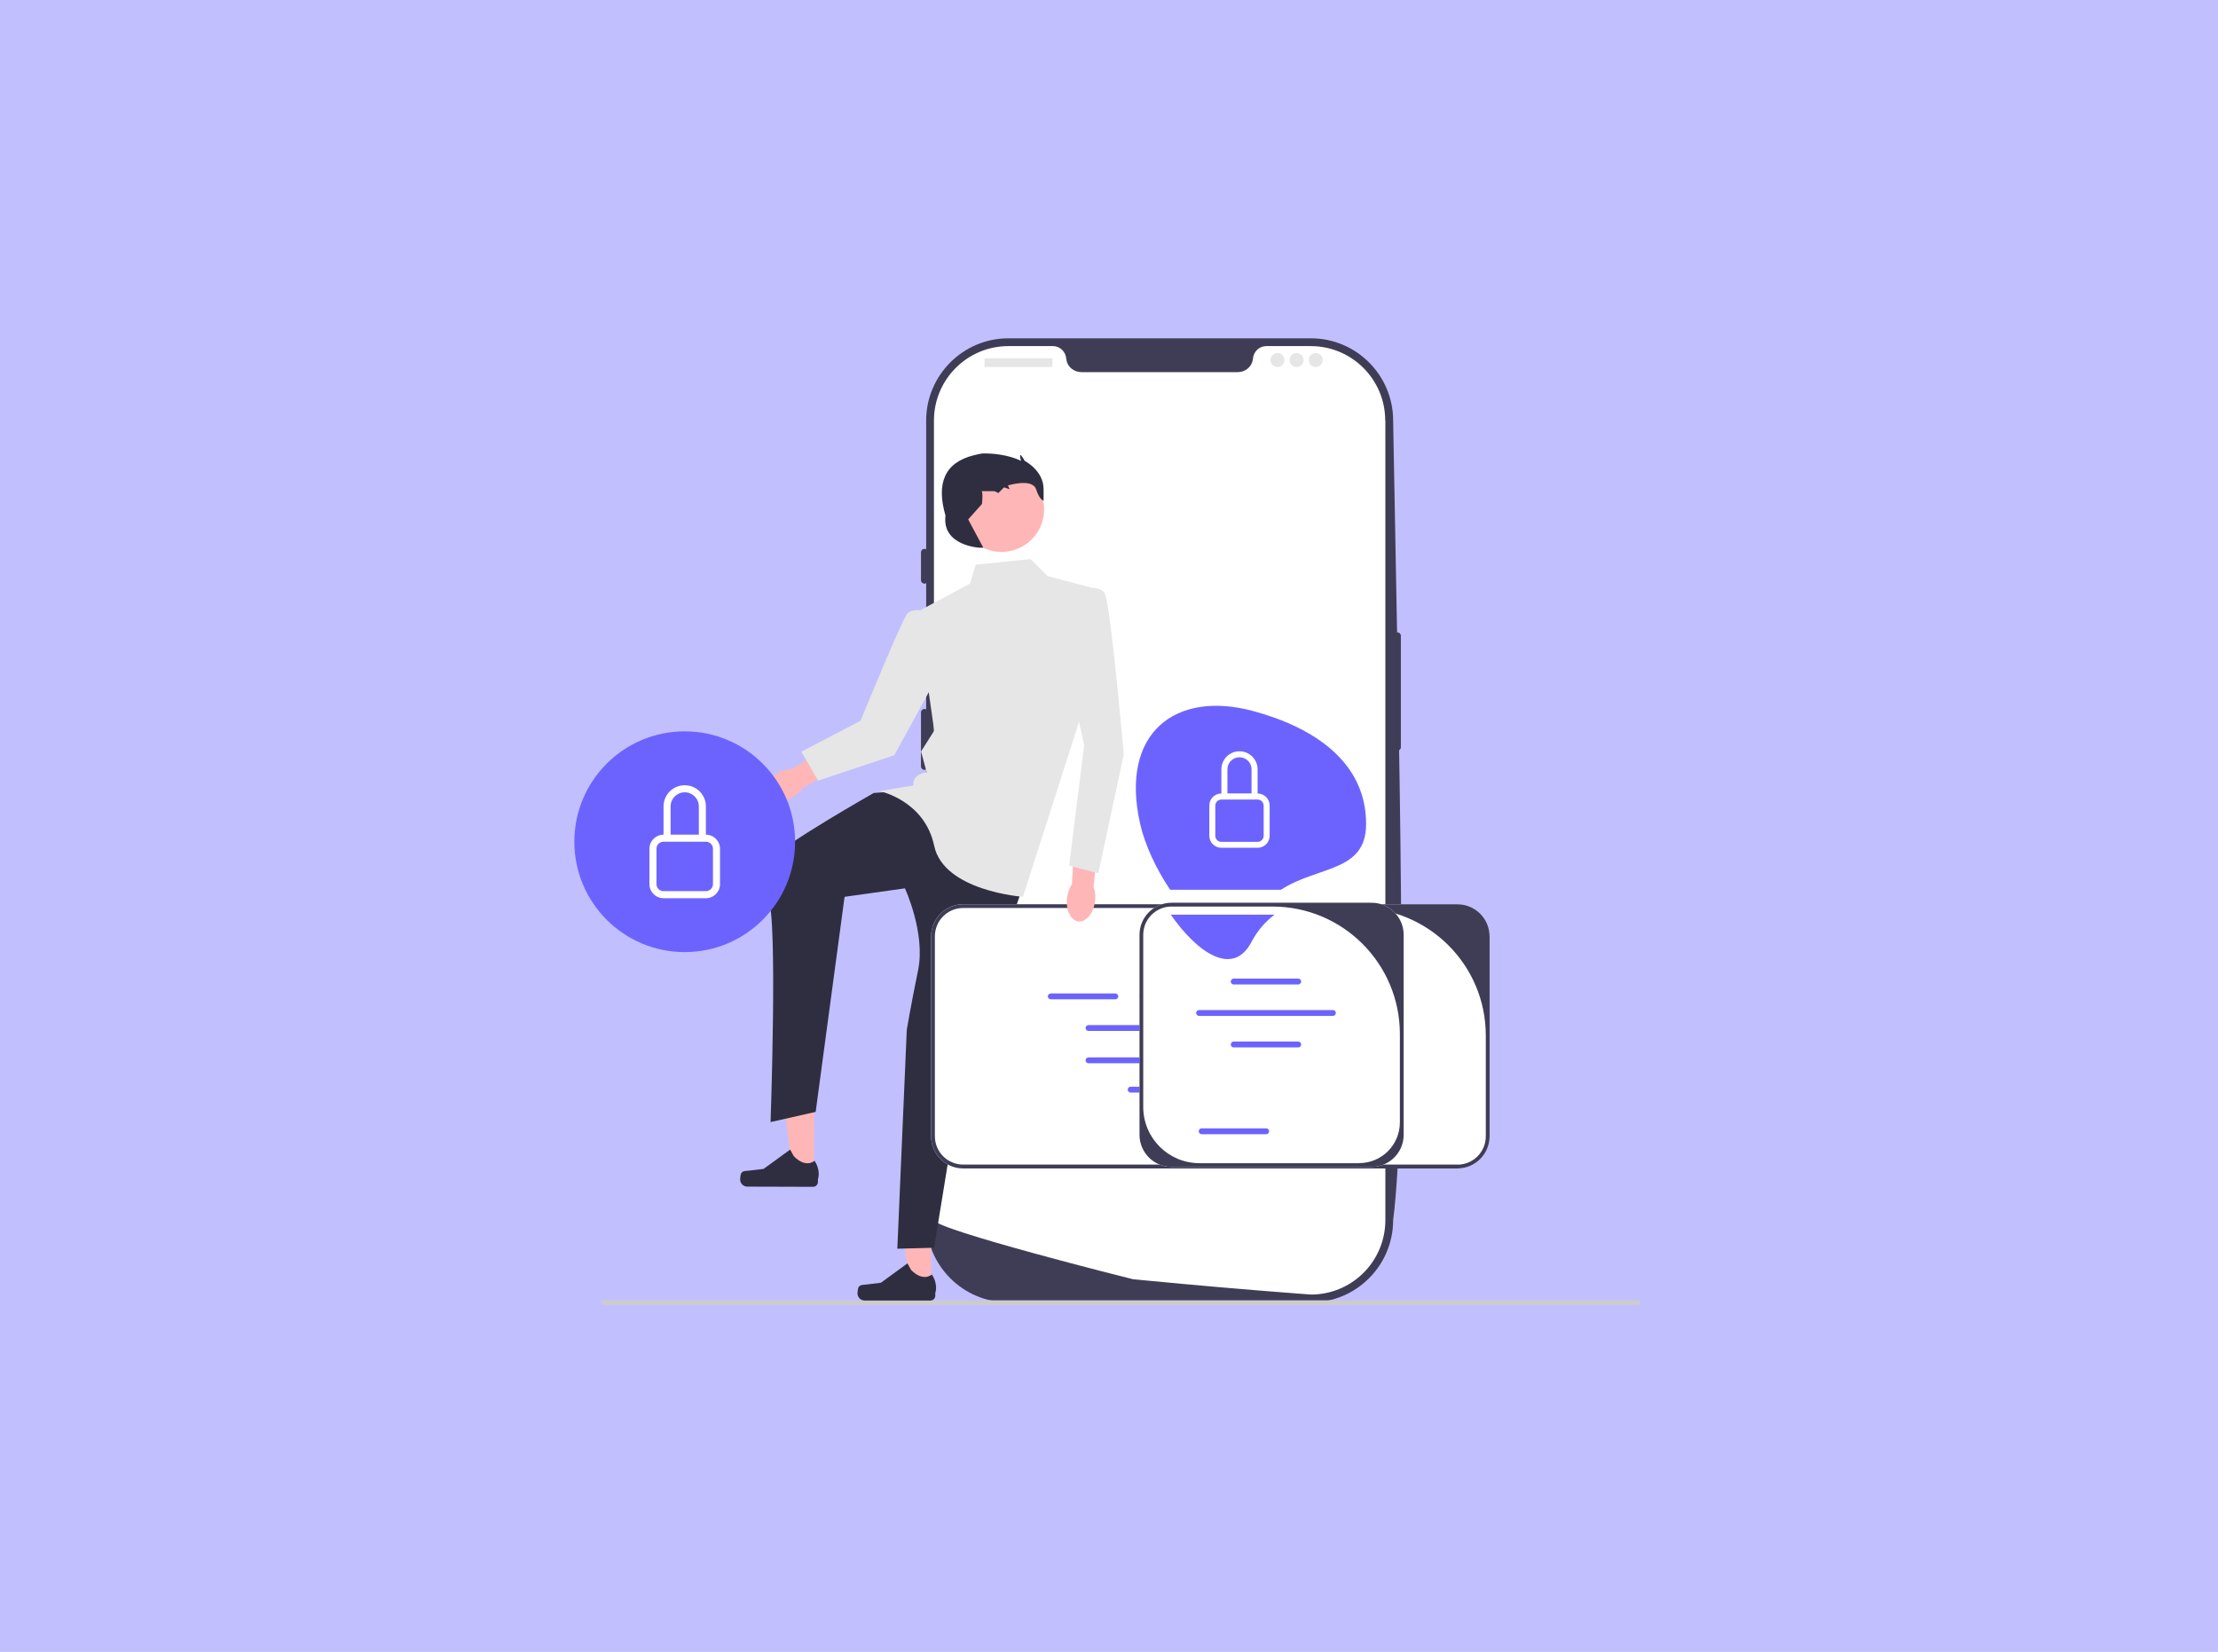
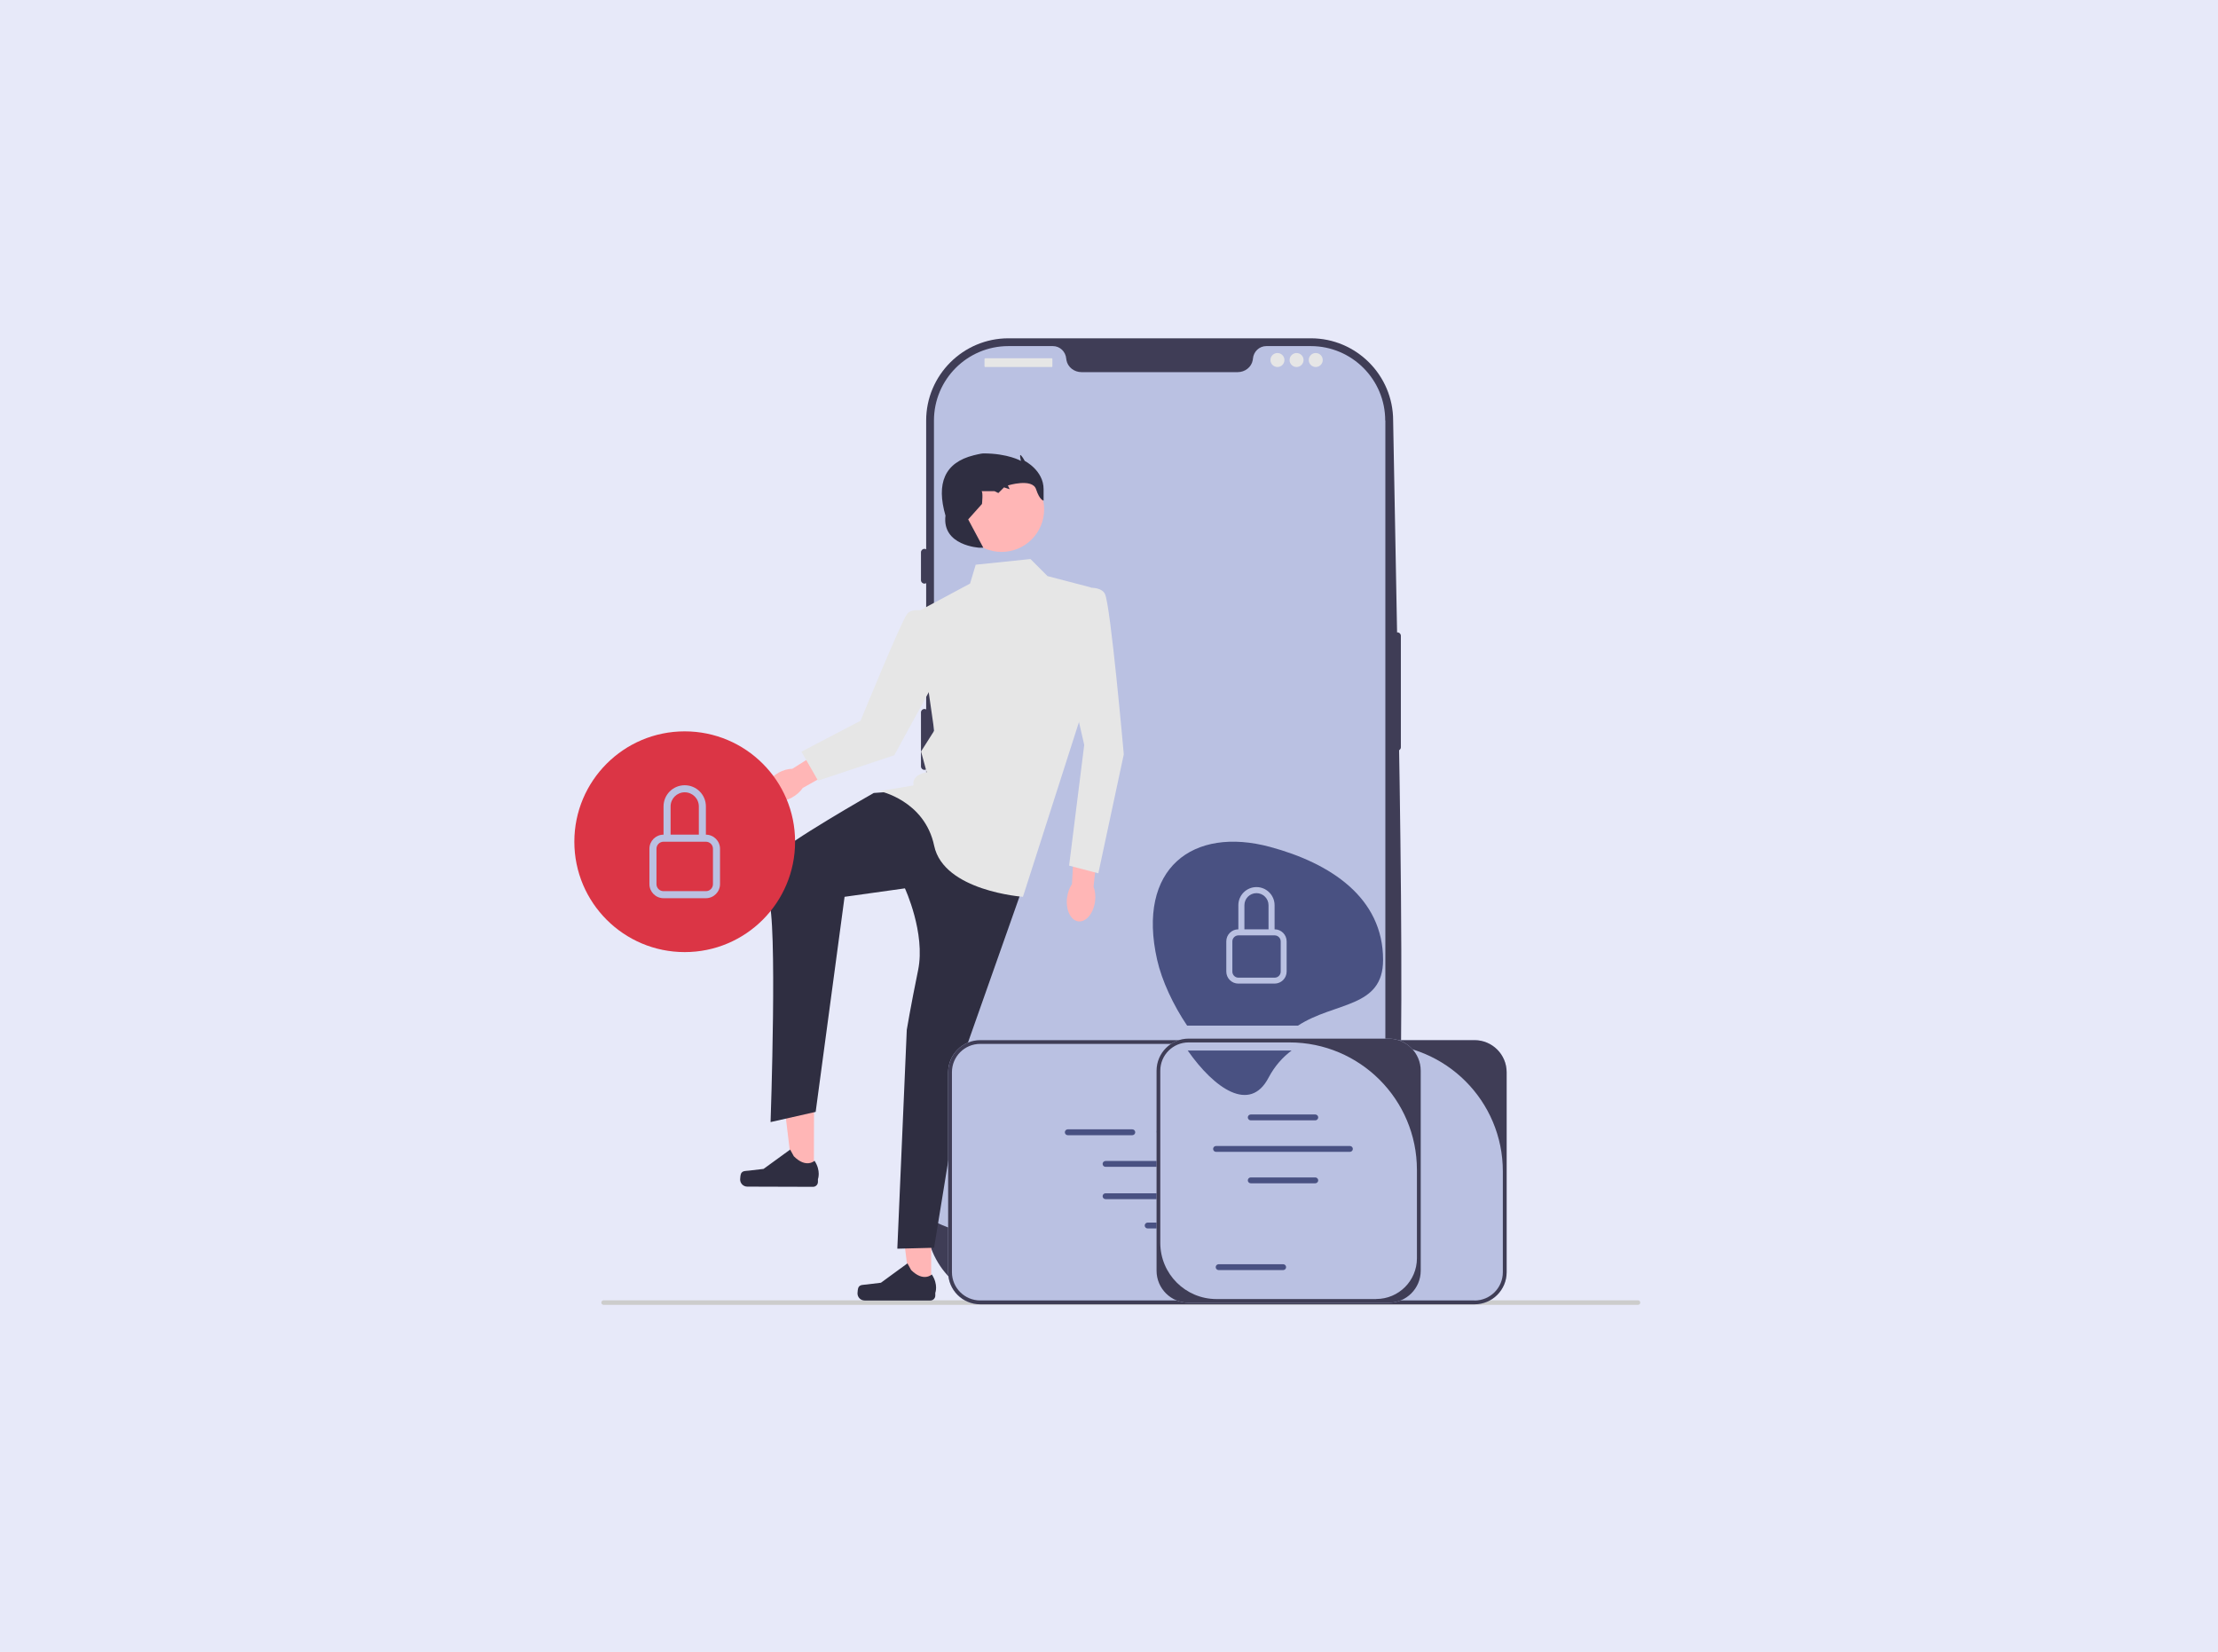
- <svg xmlns="http://www.w3.org/2000/svg" id="Layer_1" viewBox="0 0 333 248">
+ <svg xmlns="http://www.w3.org/2000/svg" id="Layer_1" data-name="Layer 1" viewBox="0 0 333 248">
  <defs>
-     <style>.cls-1{fill:#e6e6e6;}.cls-1,.cls-2,.cls-3,.cls-4,.cls-5,.cls-6,.cls-7,.cls-8{stroke-width:0px;}.cls-2{fill:#c2bfff;}.cls-3{fill:#ccc;}.cls-4{fill:#6c63ff;}.cls-5{fill:#fff;}.cls-6{fill:#3f3d56;}.cls-7{fill:#ffb6b6;}.cls-8{fill:#2f2e41;}</style>
+     <style>
+       .cls-1 {
+         fill: #495182;
+       }
+ 
+       .cls-1, .cls-2, .cls-3, .cls-4, .cls-5, .cls-6, .cls-7, .cls-8, .cls-9 {
+         stroke-width: 0px;
+       }
+ 
+       .cls-2 {
+         fill: #2f2e41;
+       }
+ 
+       .cls-3 {
+         fill: #3f3d56;
+       }
+ 
+       .cls-4 {
+         fill: #ccc;
+       }
+ 
+       .cls-5 {
+         fill: #db3545;
+       }
+ 
+       .cls-6 {
+         fill: #bac1e2;
+       }
+ 
+       .cls-7 {
+         fill: #ffb6b6;
+       }
+ 
+       .cls-8 {
+         fill: #e7e9f9;
+       }
+ 
+       .cls-9 {
+         fill: #e6e6e6;
+       }
+     </style>
  </defs>
-   <rect class="cls-2" width="333" height="248" />
-   <path class="cls-6" d="m196.81,195.53h-45.41c-6.81,0-12.35-5.54-12.35-12.35V63.14c0-6.81,5.54-12.35,12.35-12.35h45.41c6.81,0,12.35,5.54,12.35,12.35.85,48.2,2.29,102.18,0,120.04,0,6.81-5.54,12.35-12.35,12.35h0Z" />
-   <path class="cls-6" d="m209.8,94.94c-.29,0-.52.23-.52.52v16.72c0,.29.23.52.52.52s.52-.23.52-.52v-16.72c0-.29-.23-.52-.52-.52Z" />
-   <path class="cls-5" d="m207.99,63.14v120.04c0,5.93-4.61,10.78-10.45,11.15h0c-.09,0-.17.01-.26.01-.15,0-.31.01-.47.01,0,0-.57-.04-1.63-.12-1.06-.08-2.6-.2-4.53-.35-.58-.04-1.19-.09-1.83-.15-1.28-.1-2.69-.22-4.19-.35-.6-.05-1.22-.1-1.86-.16-3.24-.28-6.88-.61-10.71-.98-.65-.06-1.3-.12-1.96-.19-.17-.02-29.88-7.49-29.88-8.89V63.14c0-6.17,5-11.18,11.18-11.18h6.67c1.07,0,1.92.83,2.01,1.89,0,.07.02.14.03.21.19,1.07,1.17,1.81,2.26,1.81h23.45c1.09,0,2.07-.74,2.26-1.81.01-.07.02-.14.03-.21.09-1.06.95-1.89,2.01-1.89h6.67c6.17,0,11.18,5,11.18,11.18h0Z" />
-   <path class="cls-6" d="m138.79,82.4c-.29,0-.52.23-.52.52v4.18c0,.29.23.52.52.52s.52-.23.52-.52v-4.18c0-.29-.23-.52-.52-.52Z" />
-   <path class="cls-6" d="m138.79,94.94c-.29,0-.52.23-.52.52v8.1c0,.29.23.52.52.52s.52-.23.52-.52v-8.1c0-.29-.23-.52-.52-.52h0Z" />
-   <path class="cls-6" d="m138.79,106.44c-.29,0-.52.23-.52.52v8.1c0,.29.23.52.52.52s.52-.23.52-.52v-8.1c0-.29-.23-.52-.52-.52Z" />
-   <rect class="cls-1" x="147.81" y="53.79" width="10.19" height="1.31" rx=".09" ry=".09" />
-   <circle class="cls-1" cx="191.79" cy="54.05" r="1.05" />
-   <circle class="cls-1" cx="194.66" cy="54.05" r="1.05" />
-   <circle class="cls-1" cx="197.54" cy="54.05" r="1.05" />
-   <path class="cls-3" d="m90.28,195.56c0,.19.15.34.34.34h155.3c.19,0,.34-.15.34-.34s-.15-.34-.34-.34H90.62c-.19,0-.34.15-.34.34Z" />
-   <polygon class="cls-7" points="139.8 193.34 136.61 193.34 135.1 181.06 139.8 181.06 139.8 193.34" />
-   <path class="cls-8" d="m128.89,193.27h0c-.1.17-.15.71-.15.9h0c0,.6.48,1.08,1.08,1.08h9.86c.41,0,.74-.33.74-.74v-.41s.49-1.23-.52-2.76c0,0-1.25,1.19-3.11-.67l-.55-1-3.98,2.91-2.21.27c-.48.06-.91,0-1.16.41h0s0,0,0,0Z" />
-   <polygon class="cls-7" points="122.19 176.28 119 176.27 117.52 163.98 122.22 164 122.19 176.28" />
-   <path class="cls-8" d="m111.27,176.17h0c-.1.17-.15.71-.15.9h0c0,.6.48,1.08,1.08,1.08l9.86.03c.41,0,.74-.33.74-.74v-.41s.49-1.23-.51-2.76c0,0-1.25,1.19-3.11-.68l-.55-1-3.99,2.9-2.21.26c-.48.06-.91-.01-1.16.41h0,0Z" />
-   <path class="cls-8" d="m135.15,118.77l-3.97.28s-13.42,7.63-14.56,9.33c-1.13,1.7-2.69,4.11-1.27,6.66s.34,33.42.34,33.42l6.77-1.53,4.34-32.29,9.06-1.27s3.12,6.72,1.98,12.28-1.7,8.96-1.7,8.96l-1.42,32.86,5.52-.14,4.96-30.45,8.5-24.08-11.05-13.03-7.51-.99Z" />
-   <path class="cls-1" d="m154.7,83.93l-8.21.85-.85,2.83-7.93,4.25,2.55,17.84-1.98,3.12.85,3.12s-2.27.28-1.98,1.98l-5.1.85s6.76,1.38,8.2,8.2c1.43,6.82,13.33,7.67,13.33,7.67l9.35-29.17.85-17.28-6.51-1.7-2.55-2.55Z" />
-   <circle class="cls-7" cx="150.37" cy="76.47" r="6.39" />
-   <path class="cls-8" d="m147.05,82.23h0s-5.66-.28-5.1-4.82c-1.4-4.83-.16-7.96,4.25-9.06,0,0,1.13-.28,1.42-.28,3.73,0,5.66,1.13,5.66,1.13,0,0-.28-1.12,0-.84s.57.84.57.84c0,0,2.83,1.42,2.83,4.25s0,1.7,0,1.7c0,0-.57,0-1.13-1.7s-4.23-.57-4.23-.57l.27.57-.85-.28-.85.85-.57-.28s-2.27,0-1.98,0,.09,1.92.09,1.92l-2.07,2.32,2.27,4.25h-.57Z" />
-   <path class="cls-7" d="m116.87,116.03c-1.61.88-2.47,2.43-1.91,3.45s2.32,1.14,3.93.26c.71-.39,1.27-.9,1.63-1.44l6.79-3.82-1.86-3.15-6.49,4.09c-.65.01-1.38.2-2.09.59h0Z" />
-   <path class="cls-1" d="m139.75,91.99s-2.66-1.01-3.58.21-6.97,16.01-6.97,16.01l-8.88,4.64,2.5,4.35,11.44-3.81,7.55-13.8-2.05-7.6h0Z" />
-   <path class="cls-5" d="m223.64,140.58v30.02c0,2.66-2.16,4.82-4.82,4.82h-74.21c-2.66,0-4.82-2.16-4.82-4.82v-30.02c0-2.66,2.16-4.82,4.82-4.82h74.21c2.66,0,4.82,2.16,4.82,4.82Z" />
-   <path class="cls-6" d="m223.64,140.58v30.02c0,2.66-2.16,4.82-4.82,4.82h-74.21c-2.66,0-4.82-2.16-4.82-4.82v-30.02c0-2.66,2.16-4.82,4.82-4.82h74.21c2.66,0,4.82,2.16,4.82,4.82Zm-4.82,34.27c2.35,0,4.25-1.9,4.25-4.25v-15.14c0-10.57-8.57-19.14-19.14-19.14h-59.32c-2.35,0-4.25,1.9-4.25,4.25v30.02c0,2.35,1.9,4.25,4.25,4.25h74.21Z" />
-   <path class="cls-4" d="m173.11,153.9h-9.69c-.24,0-.44.2-.44.44s.2.44.44.44h9.69c.24,0,.44-.2.44-.44s-.2-.44-.44-.44Z" />
-   <path class="cls-4" d="m187.84,153.9h-9.69c-.24,0-.44.2-.44.44s.2.44.44.44h9.69c.24,0,.44-.2.44-.44s-.2-.44-.44-.44Z" />
-   <path class="cls-4" d="m173.11,158.75h-9.69c-.24,0-.44.2-.44.44s.2.44.44.44h9.69c.24,0,.44-.2.44-.44s-.2-.44-.44-.44Z" />
-   <path class="cls-4" d="m187.84,158.75h-9.69c-.24,0-.44.2-.44.44s.2.44.44.44h9.69c.24,0,.44-.2.44-.44s-.2-.44-.44-.44Z" />
-   <path class="cls-4" d="m203.02,159.19c0-.24-.2-.44-.44-.44h-9.69c-.24,0-.44.2-.44.44s.2.44.44.44h9.69c.24,0,.44-.2.44-.44Z" />
-   <path class="cls-4" d="m167.45,150.03c.24,0,.44-.2.44-.44s-.2-.44-.44-.44h-9.69c-.24,0-.44.2-.44.44s.2.44.44.44h9.69Z" />
-   <path class="cls-4" d="m196,149.85h9.69c.24,0,.44-.2.44-.44s-.2-.44-.44-.44h-9.69c-.24,0-.44.2-.44.44s.2.44.44.44Z" />
-   <path class="cls-4" d="m171.53,149.94h20.1c.24,0,.44-.2.44-.44s-.2-.44-.44-.44h-20.1c-.24,0-.44.2-.44.44s.2.44.44.44Z" />
-   <path class="cls-4" d="m179.44,163.15h-9.69c-.24,0-.44.2-.44.44s.2.44.44.44h9.69c.24,0,.44-.2.44-.44s-.2-.44-.44-.44Z" />
-   <path class="cls-5" d="m210.74,140.35v30.02c0,2.66-2.16,4.82-4.82,4.82h-30.02c-2.66,0-4.82-2.16-4.82-4.82v-30.02c0-2.66,2.16-4.82,4.82-4.82h30.02c2.66,0,4.82,2.16,4.82,4.82Z" />
-   <path class="cls-6" d="m210.74,140.35v30.02c0,2.66-2.16,4.82-4.82,4.82h-30.02c-2.66,0-4.82-2.16-4.82-4.82v-30.02c0-2.66,2.16-4.82,4.82-4.82h30.02c2.66,0,4.82,2.16,4.82,4.82Zm-6.68,34.27c3.38,0,6.11-2.74,6.11-6.11v-13.27c0-10.57-8.57-19.14-19.14-19.14h-15.14c-2.35,0-4.25,1.9-4.25,4.25v25.84c0,4.66,3.78,8.44,8.44,8.44h23.97s0,0,0,0Z" />
-   <path class="cls-4" d="m194.91,147.8h-9.69c-.24,0-.44-.2-.44-.44s.2-.44.44-.44h9.69c.24,0,.44.2.44.44s-.2.44-.44.44h0Z" />
-   <path class="cls-4" d="m194.91,157.25h-9.69c-.24,0-.44-.2-.44-.44s.2-.44.44-.44h9.69c.24,0,.44.2.44.44s-.2.44-.44.44h0Z" />
-   <path class="cls-4" d="m190.1,170.28h-9.69c-.24,0-.44-.2-.44-.44s.2-.44.44-.44h9.69c.24,0,.44.2.44.44s-.2.44-.44.44h0Z" />
-   <path class="cls-4" d="m200.12,152.52h-20.1c-.24,0-.44-.2-.44-.44s.2-.44.44-.44h20.1c.24,0,.44.2.44.44s-.2.44-.44.44h0Z" />
-   <path class="cls-4" d="m205.1,123.71c0-9.37-7.92-14.52-16.96-16.96-11.59-3.13-20.08,3.2-16.96,16.96.71,3.12,2.4,6.76,4.5,9.87h16.64c5.56-3.62,12.78-2.6,12.78-9.87Z" />
-   <path class="cls-4" d="m187.89,141.42c.95-1.8,2.15-3.11,3.47-4.1h-15.59c4.01,5.73,9.33,9.41,12.12,4.1Z" />
-   <path class="cls-5" d="m186.09,113.69c1,0,1.81.81,1.81,1.81v3.62h-3.62v-3.62c0-1,.81-1.81,1.81-1.81Zm2.72,5.44v-3.62c0-1.5-1.22-2.72-2.72-2.72s-2.72,1.22-2.72,2.72v3.62c-1,0-1.81.81-1.81,1.81v4.53c0,1,.81,1.81,1.81,1.81h5.44c1,0,1.81-.81,1.81-1.81v-4.53c0-1-.81-1.81-1.81-1.81h0Zm-5.44.91h5.44c.5,0,.91.41.91.91v4.53c0,.5-.41.91-.91.91h-5.44c-.5,0-.91-.41-.91-.91v-4.53c0-.5.41-.91.91-.91h0Z" />
-   <path class="cls-7" d="m160.2,134.78c-.22,1.82.55,3.42,1.71,3.55s2.28-1.23,2.5-3.05c.1-.8,0-1.55-.23-2.16l.83-7.74-3.64-.31-.43,7.66c-.37.54-.64,1.25-.73,2.04Z" />
-   <path class="cls-1" d="m161.07,88.6s3.97-1.13,4.82.57,2.83,24.08,2.83,24.08l-3.82,17.86-4.39-1.15,2.27-18.13-3.12-13.6,1.42-9.63Z" />
-   <circle class="cls-4" cx="102.8" cy="126.37" r="16.57" />
-   <path class="cls-5" d="m102.8,118.95c1.17,0,2.12.95,2.12,2.12v4.24h-4.24v-4.24c0-1.17.95-2.12,2.12-2.12h0Zm3.18,6.36v-4.24c0-1.76-1.42-3.18-3.18-3.18s-3.18,1.42-3.18,3.18v4.24c-1.17,0-2.12.95-2.12,2.12v5.3c0,1.17.95,2.12,2.12,2.12h6.36c1.17,0,2.12-.95,2.12-2.12v-5.3c0-1.17-.95-2.12-2.12-2.12h0Zm-6.36,1.06h6.36c.59,0,1.06.47,1.06,1.06v5.3c0,.59-.47,1.06-1.06,1.06h-6.36c-.59,0-1.06-.47-1.06-1.06v-5.3c0-.59.47-1.06,1.06-1.06Z" />
+   <rect class="cls-8" width="333" height="248" />
+   <g>
+     <g>
+       <path class="cls-3" d="M196.81,195.53h-45.41c-6.81,0-12.35-5.54-12.35-12.35V63.14c0-6.81,5.54-12.35,12.35-12.35h45.41c6.81,0,12.35,5.54,12.35,12.35.85,48.2,2.29,102.18,0,120.04,0,6.81-5.54,12.35-12.35,12.35h0Z" />
+       <path class="cls-3" d="M209.8,94.94c-.29,0-.52.23-.52.52v16.72c0,.29.23.52.52.52s.52-.23.52-.52v-16.72c0-.29-.23-.52-.52-.52Z" />
+       <path class="cls-6" d="M207.99,63.14v120.04c0,5.93-4.61,10.78-10.45,11.15h0c-.09,0-.17.01-.26.01-.15,0-.31.01-.47.01,0,0-.57-.04-1.63-.12-1.06-.08-2.6-.2-4.53-.35-.58-.04-1.19-.09-1.83-.15-1.28-.1-2.69-.22-4.19-.35-.6-.05-1.22-.1-1.86-.16-3.24-.28-6.88-.61-10.71-.98-.65-.06-1.3-.12-1.96-.19-.17-.02-29.88-7.49-29.88-8.89V63.14c0-6.17,5-11.18,11.18-11.18h6.67c1.07,0,1.92.83,2.01,1.89,0,.07.02.14.03.21.19,1.07,1.17,1.81,2.26,1.81h23.45c1.09,0,2.07-.74,2.26-1.81.01-.07.02-.14.03-.21.09-1.06.95-1.89,2.01-1.89h6.67c6.17,0,11.18,5,11.18,11.18h0Z" />
+       <path class="cls-3" d="M138.79,82.4c-.29,0-.52.23-.52.52v4.18c0,.29.23.52.52.52s.52-.23.52-.52v-4.18c0-.29-.23-.52-.52-.52Z" />
+       <path class="cls-3" d="M138.79,94.94c-.29,0-.52.23-.52.52v8.1c0,.29.23.52.52.52s.52-.23.52-.52v-8.1c0-.29-.23-.52-.52-.52h0Z" />
+       <path class="cls-3" d="M138.79,106.44c-.29,0-.52.23-.52.52v8.1c0,.29.23.52.52.52s.52-.23.52-.52v-8.1c0-.29-.23-.52-.52-.52Z" />
+       <rect class="cls-9" x="147.81" y="53.79" width="10.19" height="1.31" rx=".09" ry=".09" />
+       <circle class="cls-9" cx="191.79" cy="54.05" r="1.05" />
+       <circle class="cls-9" cx="194.66" cy="54.05" r="1.05" />
+       <circle class="cls-9" cx="197.54" cy="54.05" r="1.05" />
+     </g>
+     <path class="cls-4" d="M90.28,195.56c0,.19.15.34.34.34h155.3c.19,0,.34-.15.34-.34s-.15-.34-.34-.34H90.62c-.19,0-.34.15-.34.34Z" />
+     <g>
+       <polygon class="cls-7" points="139.8 193.34 136.61 193.34 135.1 181.06 139.8 181.06 139.8 193.34" />
+       <path class="cls-2" d="M128.89,193.27h0c-.1.17-.15.71-.15.9h0c0,.6.48,1.08,1.08,1.08h9.86c.41,0,.74-.33.74-.74v-.41s.49-1.23-.52-2.76c0,0-1.25,1.19-3.11-.67l-.55-1-3.98,2.91-2.21.27c-.48.06-.91,0-1.16.41h0s0,0,0,0Z" />
+     </g>
+     <g>
+       <polygon class="cls-7" points="122.19 176.28 119 176.27 117.52 163.98 122.22 164 122.19 176.28" />
+       <path class="cls-2" d="M111.27,176.17h0c-.1.17-.15.71-.15.9h0c0,.6.48,1.08,1.08,1.08l9.86.03c.41,0,.74-.33.74-.74v-.41s.49-1.23-.51-2.76c0,0-1.25,1.19-3.11-.68l-.55-1-3.99,2.9-2.21.26c-.48.06-.91-.01-1.16.41h0,0Z" />
+     </g>
+     <path class="cls-2" d="M135.15,118.77l-3.97.28s-13.42,7.63-14.56,9.33c-1.13,1.7-2.69,4.11-1.27,6.66s.34,33.42.34,33.42l6.77-1.53,4.34-32.29,9.06-1.27s3.12,6.72,1.98,12.28-1.7,8.96-1.7,8.96l-1.42,32.86,5.52-.14,4.96-30.45,8.5-24.08-11.05-13.03-7.51-.99Z" />
+     <path class="cls-9" d="M154.7,83.93l-8.21.85-.85,2.83-7.93,4.25,2.55,17.84-1.98,3.12.85,3.12s-2.27.28-1.98,1.98l-5.1.85s6.76,1.38,8.2,8.2c1.43,6.82,13.33,7.67,13.33,7.67l9.35-29.17.85-17.28-6.51-1.7-2.55-2.55Z" />
+     <circle class="cls-7" cx="150.37" cy="76.47" r="6.39" />
+     <path class="cls-2" d="M147.05,82.23h0s-5.66-.28-5.1-4.82c-1.4-4.83-.16-7.96,4.25-9.06,0,0,1.13-.28,1.42-.28,3.73,0,5.66,1.13,5.66,1.13,0,0-.28-1.12,0-.84s.57.84.57.84c0,0,2.83,1.42,2.83,4.25s0,1.7,0,1.7c0,0-.57,0-1.13-1.7s-4.23-.57-4.23-.57l.27.57-.85-.28-.85.85-.57-.28s-2.27,0-1.98,0,.09,1.92.09,1.92l-2.07,2.32,2.27,4.25h-.57Z" />
+     <path class="cls-7" d="M116.87,116.03c-1.61.88-2.47,2.43-1.91,3.45s2.32,1.14,3.93.26c.71-.39,1.27-.9,1.63-1.44l6.79-3.82-1.86-3.15-6.49,4.09c-.65.01-1.38.2-2.09.59h0Z" />
+     <path class="cls-9" d="M139.75,91.99s-2.66-1.01-3.58.21-6.97,16.01-6.97,16.01l-8.88,4.64,2.5,4.35,11.44-3.81,7.55-13.8-2.05-7.6h0Z" />
+     <g>
+       <path class="cls-6" d="M226.2,160.98v30.02c0,2.66-2.16,4.82-4.82,4.82h-74.21c-2.66,0-4.82-2.16-4.82-4.82v-30.02c0-2.66,2.16-4.82,4.82-4.82h74.21c2.66,0,4.82,2.16,4.82,4.82Z" />
+       <path class="cls-3" d="M226.2,160.98v30.02c0,2.66-2.16,4.82-4.82,4.82h-74.21c-2.66,0-4.82-2.16-4.82-4.82v-30.02c0-2.66,2.16-4.82,4.82-4.82h74.21c2.66,0,4.82,2.16,4.82,4.82ZM221.38,195.25c2.35,0,4.25-1.9,4.25-4.25v-15.14c0-10.57-8.57-19.14-19.14-19.14h-59.32c-2.35,0-4.25,1.9-4.25,4.25v30.02c0,2.35,1.9,4.25,4.25,4.25h74.21Z" />
+       <g>
+         <path class="cls-1" d="M175.67,174.3h-9.69c-.24,0-.44.2-.44.44s.2.44.44.44h9.69c.24,0,.44-.2.44-.44s-.2-.44-.44-.44Z" />
+         <path class="cls-1" d="M190.4,174.3h-9.69c-.24,0-.44.2-.44.44s.2.44.44.44h9.69c.24,0,.44-.2.44-.44s-.2-.44-.44-.44Z" />
+       </g>
+       <g>
+         <path class="cls-1" d="M175.67,179.15h-9.69c-.24,0-.44.2-.44.44s.2.44.44.44h9.69c.24,0,.44-.2.44-.44s-.2-.44-.44-.44Z" />
+         <path class="cls-1" d="M190.4,179.15h-9.69c-.24,0-.44.2-.44.44s.2.44.44.44h9.69c.24,0,.44-.2.44-.44s-.2-.44-.44-.44Z" />
+         <path class="cls-1" d="M205.57,179.59c0-.24-.2-.44-.44-.44h-9.69c-.24,0-.44.2-.44.44s.2.44.44.44h9.69c.24,0,.44-.2.44-.44Z" />
+       </g>
+       <g>
+         <path class="cls-1" d="M170,170.43c.24,0,.44-.2.44-.44s-.2-.44-.44-.44h-9.69c-.24,0-.44.2-.44.44s.2.44.44.44h9.69Z" />
+         <path class="cls-1" d="M198.55,170.25h9.69c.24,0,.44-.2.44-.44s-.2-.44-.44-.44h-9.69c-.24,0-.44.2-.44.44s.2.44.44.44Z" />
+         <path class="cls-1" d="M174.09,170.35h20.1c.24,0,.44-.2.44-.44s-.2-.44-.44-.44h-20.1c-.24,0-.44.2-.44.44s.2.44.44.44Z" />
+       </g>
+       <path class="cls-1" d="M181.99,183.55h-9.69c-.24,0-.44.2-.44.44s.2.44.44.44h9.69c.24,0,.44-.2.44-.44s-.2-.44-.44-.44Z" />
+       <g>
+         <path class="cls-6" d="M213.3,160.75v30.02c0,2.66-2.16,4.82-4.82,4.82h-30.02c-2.66,0-4.82-2.16-4.82-4.82v-30.02c0-2.66,2.16-4.82,4.82-4.82h30.02c2.66,0,4.82,2.16,4.82,4.82Z" />
+         <path class="cls-3" d="M213.3,160.75v30.02c0,2.66-2.16,4.82-4.82,4.82h-30.02c-2.66,0-4.82-2.16-4.82-4.82v-30.02c0-2.66,2.16-4.82,4.82-4.82h30.02c2.66,0,4.82,2.16,4.82,4.82ZM206.62,195.02c3.38,0,6.11-2.74,6.11-6.11v-13.27c0-10.57-8.57-19.14-19.14-19.14h-15.14c-2.35,0-4.25,1.9-4.25,4.25v25.84c0,4.66,3.78,8.44,8.44,8.44h23.97s0,0,0,0Z" />
+         <path class="cls-1" d="M197.47,168.2h-9.69c-.24,0-.44-.2-.44-.44s.2-.44.44-.44h9.69c.24,0,.44.2.44.44s-.2.44-.44.44h0Z" />
+         <path class="cls-1" d="M197.47,177.65h-9.69c-.24,0-.44-.2-.44-.44s.2-.44.44-.44h9.69c.24,0,.44.2.44.44s-.2.44-.44.44h0Z" />
+         <path class="cls-1" d="M192.65,190.68h-9.69c-.24,0-.44-.2-.44-.44s.2-.44.44-.44h9.69c.24,0,.44.2.44.44s-.2.44-.44.44h0Z" />
+         <path class="cls-1" d="M202.67,172.93h-20.1c-.24,0-.44-.2-.44-.44s.2-.44.44-.44h20.1c.24,0,.44.2.44.44s-.2.44-.44.44h0Z" />
+       </g>
+       <g>
+         <g>
+           <path class="cls-1" d="M207.65,144.11c0-9.37-7.92-14.52-16.96-16.96-11.59-3.13-20.08,3.2-16.96,16.96.71,3.12,2.4,6.76,4.5,9.87h16.64c5.56-3.62,12.78-2.6,12.78-9.87Z" />
+           <path class="cls-1" d="M190.44,161.82c.95-1.8,2.15-3.11,3.47-4.1h-15.59c4.01,5.73,9.33,9.41,12.12,4.1Z" />
+         </g>
+         <path class="cls-6" d="M188.64,134.09c1,0,1.81.81,1.81,1.81v3.62h-3.62v-3.62c0-1,.81-1.81,1.81-1.81ZM191.36,139.52v-3.62c0-1.5-1.22-2.72-2.72-2.72s-2.72,1.22-2.72,2.72v3.62c-1,0-1.81.81-1.81,1.81v4.53c0,1,.81,1.81,1.81,1.81h5.44c1,0,1.81-.81,1.81-1.81v-4.53c0-1-.81-1.81-1.81-1.81h0ZM185.93,140.43h5.44c.5,0,.91.41.91.91v4.53c0,.5-.41.91-.91.91h-5.44c-.5,0-.91-.41-.91-.91v-4.53c0-.5.41-.91.91-.91h0Z" />
+       </g>
+     </g>
+     <path class="cls-7" d="M160.2,134.78c-.22,1.82.55,3.42,1.71,3.55s2.28-1.23,2.5-3.05c.1-.8,0-1.55-.23-2.16l.83-7.74-3.64-.31-.43,7.66c-.37.54-.64,1.25-.73,2.04Z" />
+     <path class="cls-9" d="M161.07,88.6s3.97-1.13,4.82.57,2.83,24.08,2.83,24.08l-3.82,17.86-4.39-1.15,2.27-18.13-3.12-13.6,1.42-9.63Z" />
+     <g>
+       <circle class="cls-5" cx="102.8" cy="126.37" r="16.57" />
+       <path class="cls-6" d="M102.8,118.95c1.17,0,2.12.95,2.12,2.12v4.24h-4.24v-4.24c0-1.17.95-2.12,2.12-2.12h0ZM105.98,125.31v-4.24c0-1.76-1.42-3.18-3.18-3.18s-3.18,1.42-3.18,3.18v4.24c-1.17,0-2.12.95-2.12,2.12v5.3c0,1.17.95,2.12,2.12,2.12h6.36c1.17,0,2.12-.95,2.12-2.12v-5.3c0-1.17-.95-2.12-2.12-2.12h0ZM99.62,126.37h6.36c.59,0,1.06.47,1.06,1.06v5.3c0,.59-.47,1.06-1.06,1.06h-6.36c-.59,0-1.06-.47-1.06-1.06v-5.3c0-.59.47-1.06,1.06-1.06Z" />
+     </g>
+   </g>
</svg>
